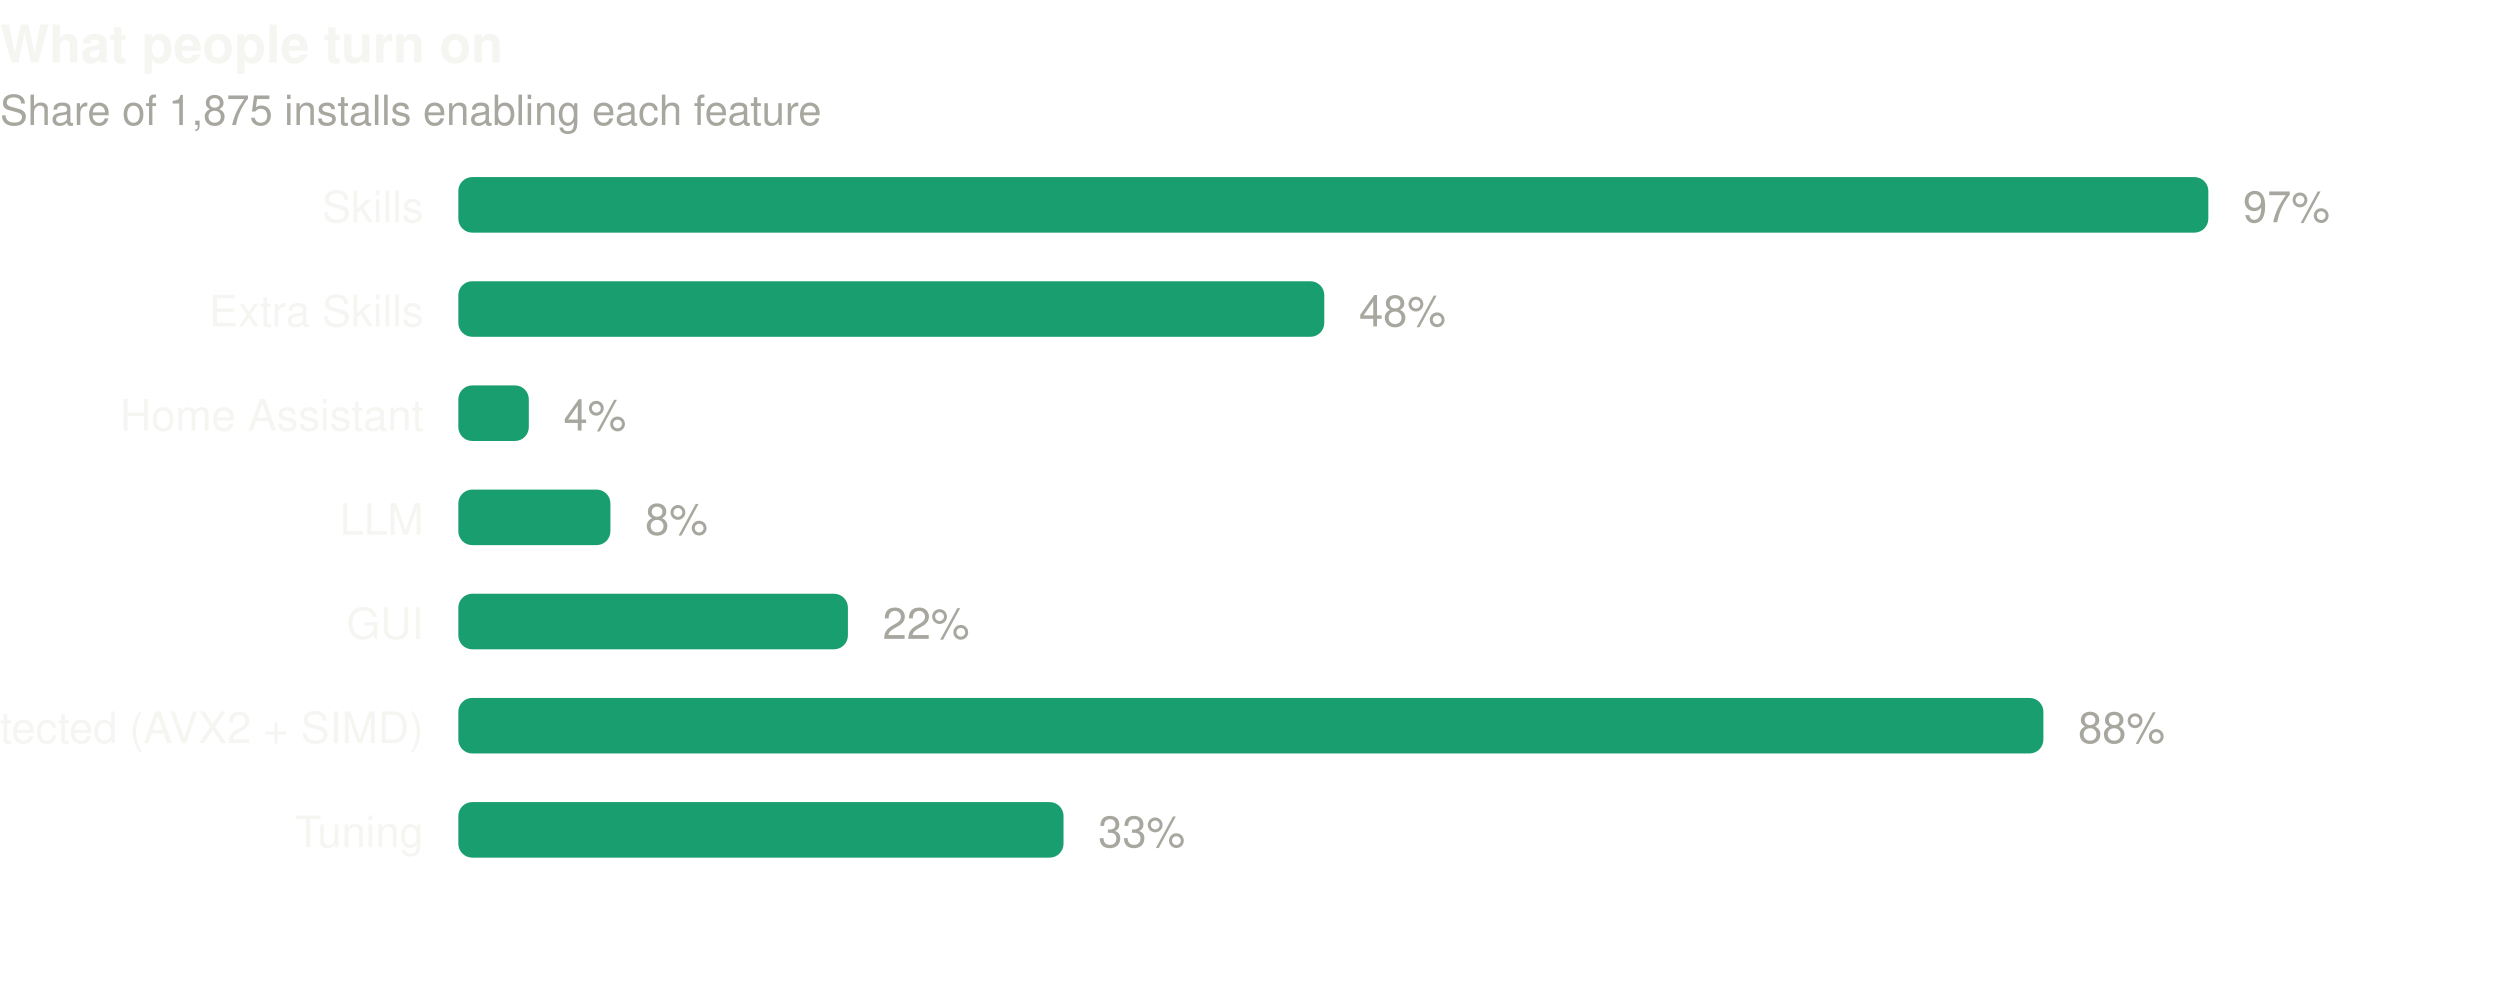
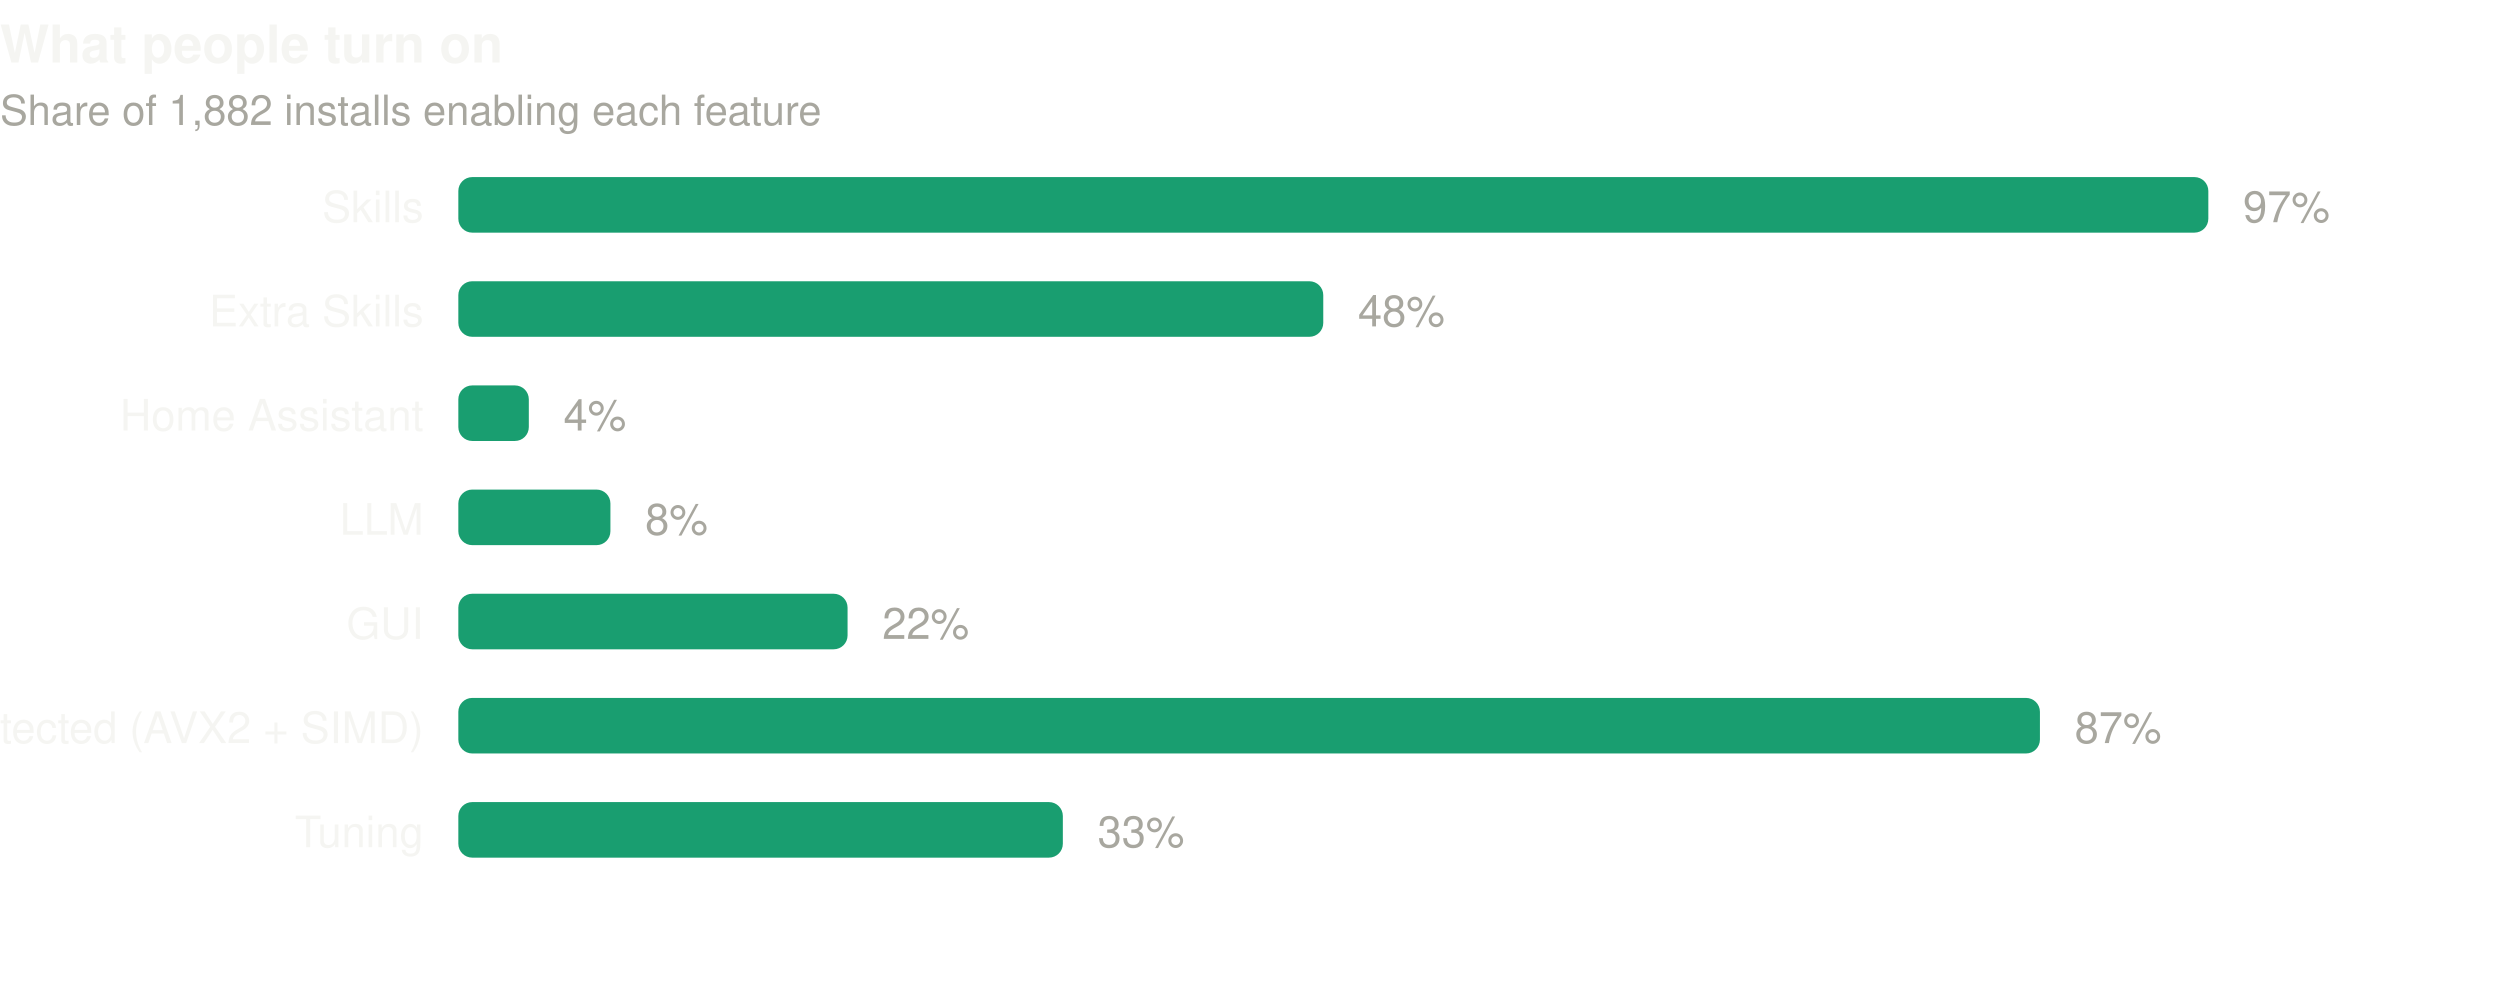
- <svg xmlns="http://www.w3.org/2000/svg" width="720" height="284" viewBox="0 0 720 284" role="img" aria-label="What people turn on. Share of 1,875 installs enabling each feature">
+ <svg xmlns="http://www.w3.org/2000/svg" width="720" height="284" viewBox="0 0 720 284" role="img" aria-label="What people turn on. Share of 1,882 installs enabling each feature">
  <text x="0" y="18" font-family="ui-sans-serif,-apple-system,BlinkMacSystemFont,'Segoe UI',Helvetica,Arial,sans-serif" font-size="15" font-weight="600" fill="#f5f5f2">What people turn on</text>
-   <text x="0" y="36" font-family="ui-sans-serif,-apple-system,BlinkMacSystemFont,'Segoe UI',Helvetica,Arial,sans-serif" font-size="12" fill="#a8a79f">Share of 1,875 installs enabling each feature</text>
+   <text x="0" y="36" font-family="ui-sans-serif,-apple-system,BlinkMacSystemFont,'Segoe UI',Helvetica,Arial,sans-serif" font-size="12" fill="#a8a79f">Share of 1,882 installs enabling each feature</text>
  <text x="122" y="64.0" text-anchor="end" font-family="ui-sans-serif,-apple-system,BlinkMacSystemFont,'Segoe UI',Helvetica,Arial,sans-serif" font-size="12.5" fill="#f5f5f2">Skills</text>
  <rect x="132" y="51.0" width="504.0" height="16" rx="4" fill="#199e70" />
  <text x="646.0" y="64.0" font-family="ui-sans-serif,-apple-system,BlinkMacSystemFont,'Segoe UI',Helvetica,Arial,sans-serif" font-size="12.5" fill="#a8a79f">97%</text>
  <text x="122" y="94.0" text-anchor="end" font-family="ui-sans-serif,-apple-system,BlinkMacSystemFont,'Segoe UI',Helvetica,Arial,sans-serif" font-size="12.5" fill="#f5f5f2">Extra Skills</text>
-   <rect x="132" y="81.0" width="249.4" height="16" rx="4" fill="#199e70" />
-   <text x="391.4" y="94.0" font-family="ui-sans-serif,-apple-system,BlinkMacSystemFont,'Segoe UI',Helvetica,Arial,sans-serif" font-size="12.5" fill="#a8a79f">48%</text>
+   <rect x="132" y="81.0" width="249.1" height="16" rx="4" fill="#199e70" />
+   <text x="391.1" y="94.0" font-family="ui-sans-serif,-apple-system,BlinkMacSystemFont,'Segoe UI',Helvetica,Arial,sans-serif" font-size="12.5" fill="#a8a79f">48%</text>
  <text x="122" y="124.0" text-anchor="end" font-family="ui-sans-serif,-apple-system,BlinkMacSystemFont,'Segoe UI',Helvetica,Arial,sans-serif" font-size="12.5" fill="#f5f5f2">Home Assistant</text>
  <rect x="132" y="111.0" width="20.3" height="16" rx="4" fill="#199e70" />
  <text x="162.3" y="124.0" font-family="ui-sans-serif,-apple-system,BlinkMacSystemFont,'Segoe UI',Helvetica,Arial,sans-serif" font-size="12.5" fill="#a8a79f">4%</text>
  <text x="122" y="154.0" text-anchor="end" font-family="ui-sans-serif,-apple-system,BlinkMacSystemFont,'Segoe UI',Helvetica,Arial,sans-serif" font-size="12.5" fill="#f5f5f2">LLM</text>
  <rect x="132" y="141.0" width="43.8" height="16" rx="4" fill="#199e70" />
  <text x="185.8" y="154.0" font-family="ui-sans-serif,-apple-system,BlinkMacSystemFont,'Segoe UI',Helvetica,Arial,sans-serif" font-size="12.5" fill="#a8a79f">8%</text>
  <text x="122" y="184.0" text-anchor="end" font-family="ui-sans-serif,-apple-system,BlinkMacSystemFont,'Segoe UI',Helvetica,Arial,sans-serif" font-size="12.5" fill="#f5f5f2">GUI</text>
-   <rect x="132" y="171.0" width="112.2" height="16" rx="4" fill="#199e70" />
-   <text x="254.2" y="184.0" font-family="ui-sans-serif,-apple-system,BlinkMacSystemFont,'Segoe UI',Helvetica,Arial,sans-serif" font-size="12.5" fill="#a8a79f">22%</text>
+   <rect x="132" y="171.0" width="112.1" height="16" rx="4" fill="#199e70" />
+   <text x="254.1" y="184.0" font-family="ui-sans-serif,-apple-system,BlinkMacSystemFont,'Segoe UI',Helvetica,Arial,sans-serif" font-size="12.5" fill="#a8a79f">22%</text>
  <text x="122" y="214.0" text-anchor="end" font-family="ui-sans-serif,-apple-system,BlinkMacSystemFont,'Segoe UI',Helvetica,Arial,sans-serif" font-size="12.5" fill="#f5f5f2">CPU capability detected (AVX2 + SIMD)</text>
-   <rect x="132" y="201.0" width="456.5" height="16" rx="4" fill="#199e70" />
-   <text x="598.5" y="214.0" font-family="ui-sans-serif,-apple-system,BlinkMacSystemFont,'Segoe UI',Helvetica,Arial,sans-serif" font-size="12.5" fill="#a8a79f">88%</text>
+   <rect x="132" y="201.0" width="455.5" height="16" rx="4" fill="#199e70" />
+   <text x="597.5" y="214.0" font-family="ui-sans-serif,-apple-system,BlinkMacSystemFont,'Segoe UI',Helvetica,Arial,sans-serif" font-size="12.5" fill="#a8a79f">87%</text>
  <text x="122" y="244.0" text-anchor="end" font-family="ui-sans-serif,-apple-system,BlinkMacSystemFont,'Segoe UI',Helvetica,Arial,sans-serif" font-size="12.5" fill="#f5f5f2">Tuning</text>
-   <rect x="132" y="231.0" width="174.3" height="16" rx="4" fill="#199e70" />
-   <text x="316.3" y="244.0" font-family="ui-sans-serif,-apple-system,BlinkMacSystemFont,'Segoe UI',Helvetica,Arial,sans-serif" font-size="12.5" fill="#a8a79f">33%</text>
+   <rect x="132" y="231.0" width="174.1" height="16" rx="4" fill="#199e70" />
+   <text x="316.1" y="244.0" font-family="ui-sans-serif,-apple-system,BlinkMacSystemFont,'Segoe UI',Helvetica,Arial,sans-serif" font-size="12.5" fill="#a8a79f">33%</text>
</svg>
